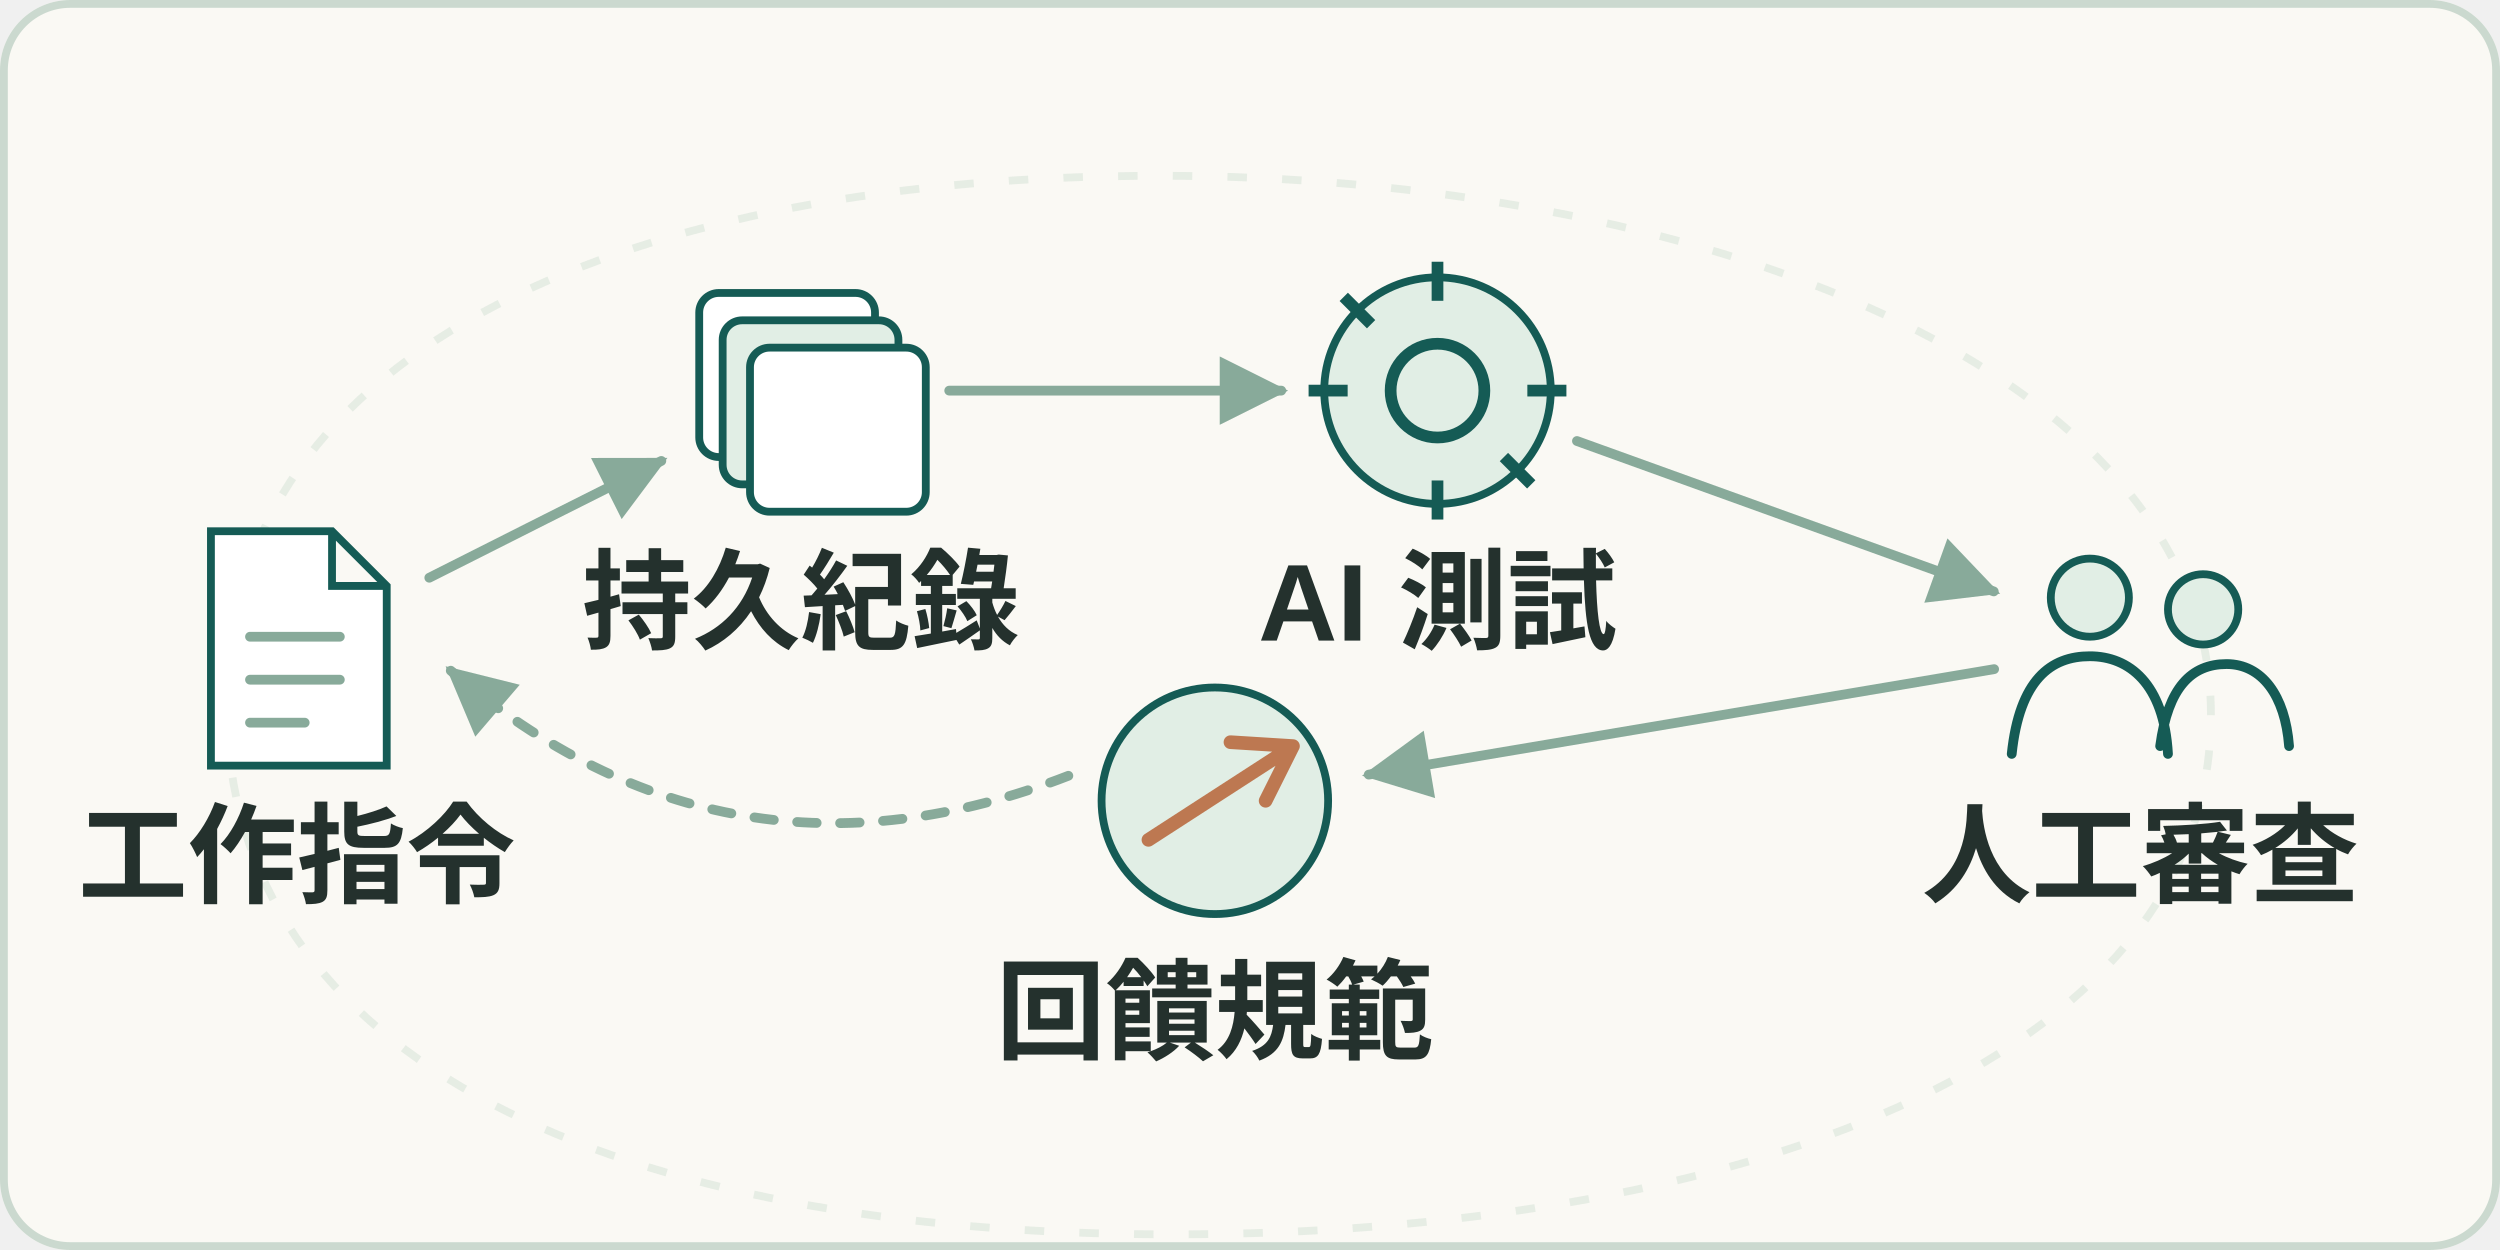
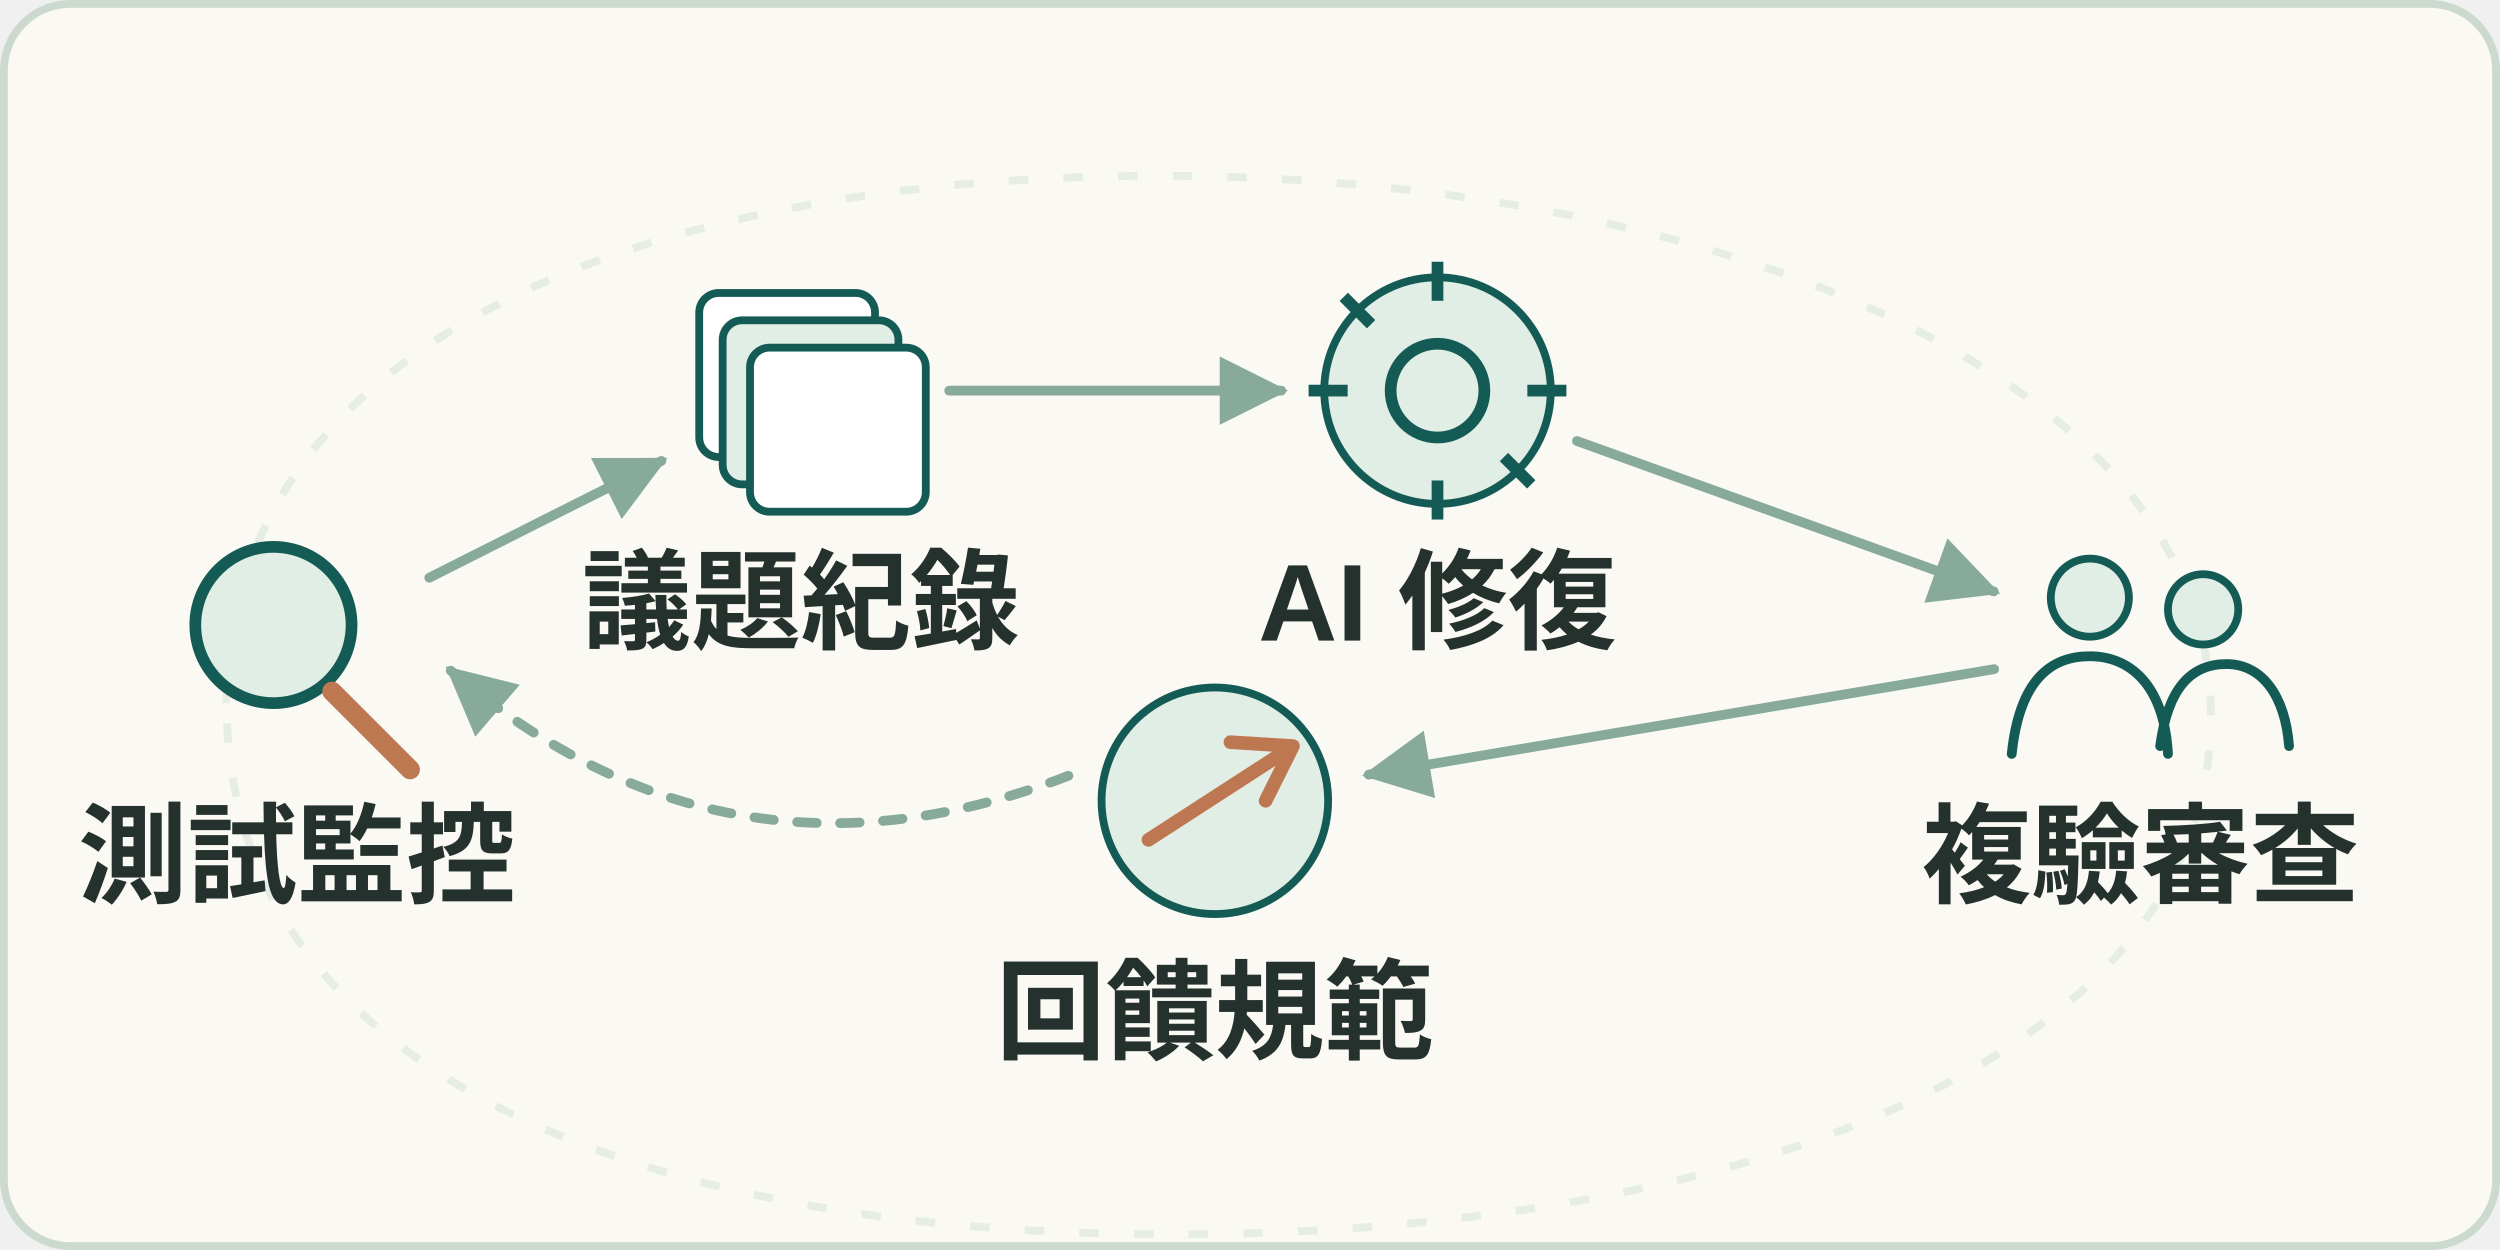
<svg xmlns="http://www.w3.org/2000/svg" viewBox="0 0 640 320" role="img" aria-labelledby="title desc">
  <defs>
    <marker id="arrow-ai-governance" viewBox="0 0 10 10" refX="9" refY="5" markerWidth="7" markerHeight="7" orient="auto-start-reverse">
      <path d="M0 0L10 5 0 10Z" fill="#88aa9a" />
    </marker>
  </defs>
  <rect width="640" height="320" rx="18" fill="#faf9f4" />
  <rect x="1" y="1" width="638" height="318" rx="17" fill="none" stroke="#cbd9cf" stroke-width="2" />
  <g opacity=".65">
    <path d="M58 180c0-92 105-135 239-135s269 48 269 138-124 133-266 133S58 272 58 180Z" fill="none" stroke="#dce6dc" stroke-width="2" stroke-dasharray="5 9" />
  </g>
  <path d="M109.9 147.9 Q139.6 132.9 169.3 118.0" fill="none" stroke="#88aa9a" stroke-width="2.5" stroke-linecap="round" marker-end="url(#arrow-ai-governance)" />
  <path d="M243.0 100.0 Q285.5 100.0 328.0 100.0" fill="none" stroke="#88aa9a" stroke-width="2.5" stroke-linecap="round" marker-end="url(#arrow-ai-governance)" />
  <path d="M403.7 112.9 Q457.1 132.2 510.4 151.4" fill="none" stroke="#88aa9a" stroke-width="2.5" stroke-linecap="round" marker-end="url(#arrow-ai-governance)" />
  <path d="M510.5 171.3 Q430.5 184.8 350.4 198.3" fill="none" stroke="#88aa9a" stroke-width="2.5" stroke-linecap="round" marker-end="url(#arrow-ai-governance)" />
  <path d="M273.5 198.6 Q186.4 232.5 115.4 171.7" fill="none" stroke="#88aa9a" stroke-width="2.5" stroke-linecap="round" stroke-dasharray="5 6" marker-end="url(#arrow-ai-governance)" />
  <g transform="translate(76 165)">
-     <path d="M-22-29h31l14 14v46h-45zM9-29v14h14" fill="#fff" stroke="#155b55" stroke-width="2" />
-     <path d="M-12-2h23M-12 9h23M-12 20h14" stroke="#88aa9a" stroke-width="2.5" stroke-linecap="round" />
-     <text x="0" y="64" text-anchor="middle" fill="#24312d" font-family="Noto Sans TC,Microsoft JhengHei,Arial,sans-serif" font-weight="700" font-size="28">工作指令</text>
+     <circle cx="-6" cy="-5" r="20" fill="#e1eee5" stroke="#155b55" stroke-width="3" />
+     <path d="m9 12 20 20" stroke="#bd7851" stroke-width="5" stroke-linecap="round" />
+     <text x="0" y="64" text-anchor="middle" fill="#24312d" font-family="Noto Sans TC,Microsoft JhengHei,Arial,sans-serif" font-weight="700" font-size="28">測試監控</text>
  </g>
  <g transform="translate(205 100)">
    <rect x="-26" y="-25" width="45" height="42" rx="5" fill="#fff" stroke="#155b55" stroke-width="2" />
    <rect x="-20" y="-18" width="45" height="42" rx="5" fill="#e1eee5" stroke="#155b55" stroke-width="2" />
    <rect x="-13" y="-11" width="45" height="42" rx="5" fill="#fff" stroke="#155b55" stroke-width="2" />
-     <text x="0" y="64" text-anchor="middle" fill="#24312d" font-family="Noto Sans TC,Microsoft JhengHei,Arial,sans-serif" font-weight="700" font-size="28">持久紀錄</text>
+     <text x="0" y="64" text-anchor="middle" fill="#24312d" font-family="Noto Sans TC,Microsoft JhengHei,Arial,sans-serif" font-weight="700" font-size="28">議題紀錄</text>
  </g>
  <g transform="translate(368 100)">
    <circle r="29" fill="#e1eee5" stroke="#155b55" stroke-width="2" />
    <circle r="12" fill="none" stroke="#155b55" stroke-width="3" />
    <path d="M0-23v-10M0 23v10M-23 0h-10M23 0h10M-17-17l-7-7M17 17l7 7" stroke="#155b55" stroke-width="3" />
-     <text x="0" y="64" text-anchor="middle" fill="#24312d" font-family="Noto Sans TC,Microsoft JhengHei,Arial,sans-serif" font-weight="700" font-size="28">AI 測試</text>
+     <text x="0" y="64" text-anchor="middle" fill="#24312d" font-family="Noto Sans TC,Microsoft JhengHei,Arial,sans-serif" font-weight="700" font-size="28">AI 修復</text>
  </g>
  <g transform="translate(548 165)">
    <circle cx="-13" cy="-12" r="10" fill="#e1eee5" stroke="#155b55" stroke-width="2" />
    <circle cx="16" cy="-9" r="9" fill="#e1eee5" stroke="#155b55" stroke-width="2" />
    <path d="M-33 28c2-19 10-25 20-25s19 7 20 25M5 26c2-15 8-21 17-21s15 8 16 21" fill="none" stroke="#155b55" stroke-width="2.5" stroke-linecap="round" />
-     <text x="0" y="64" text-anchor="middle" fill="#24312d" font-family="Noto Sans TC,Microsoft JhengHei,Arial,sans-serif" font-weight="700" font-size="28">人工審查</text>
+     <text x="0" y="64" text-anchor="middle" fill="#24312d" font-family="Noto Sans TC,Microsoft JhengHei,Arial,sans-serif" font-weight="700" font-size="28">複驗審查</text>
  </g>
  <g transform="translate(311 205)">
    <circle r="29" fill="#e1eee5" stroke="#155b55" stroke-width="2" />
    <path d="M-17 10 17-12M4-15l16 1-7 14" fill="none" stroke="#bd7851" stroke-width="3.5" stroke-linecap="round" stroke-linejoin="round" />
    <text x="0" y="64" text-anchor="middle" fill="#24312d" font-family="Noto Sans TC,Microsoft JhengHei,Arial,sans-serif" font-weight="700" font-size="28">回饋規範</text>
  </g>
</svg>
